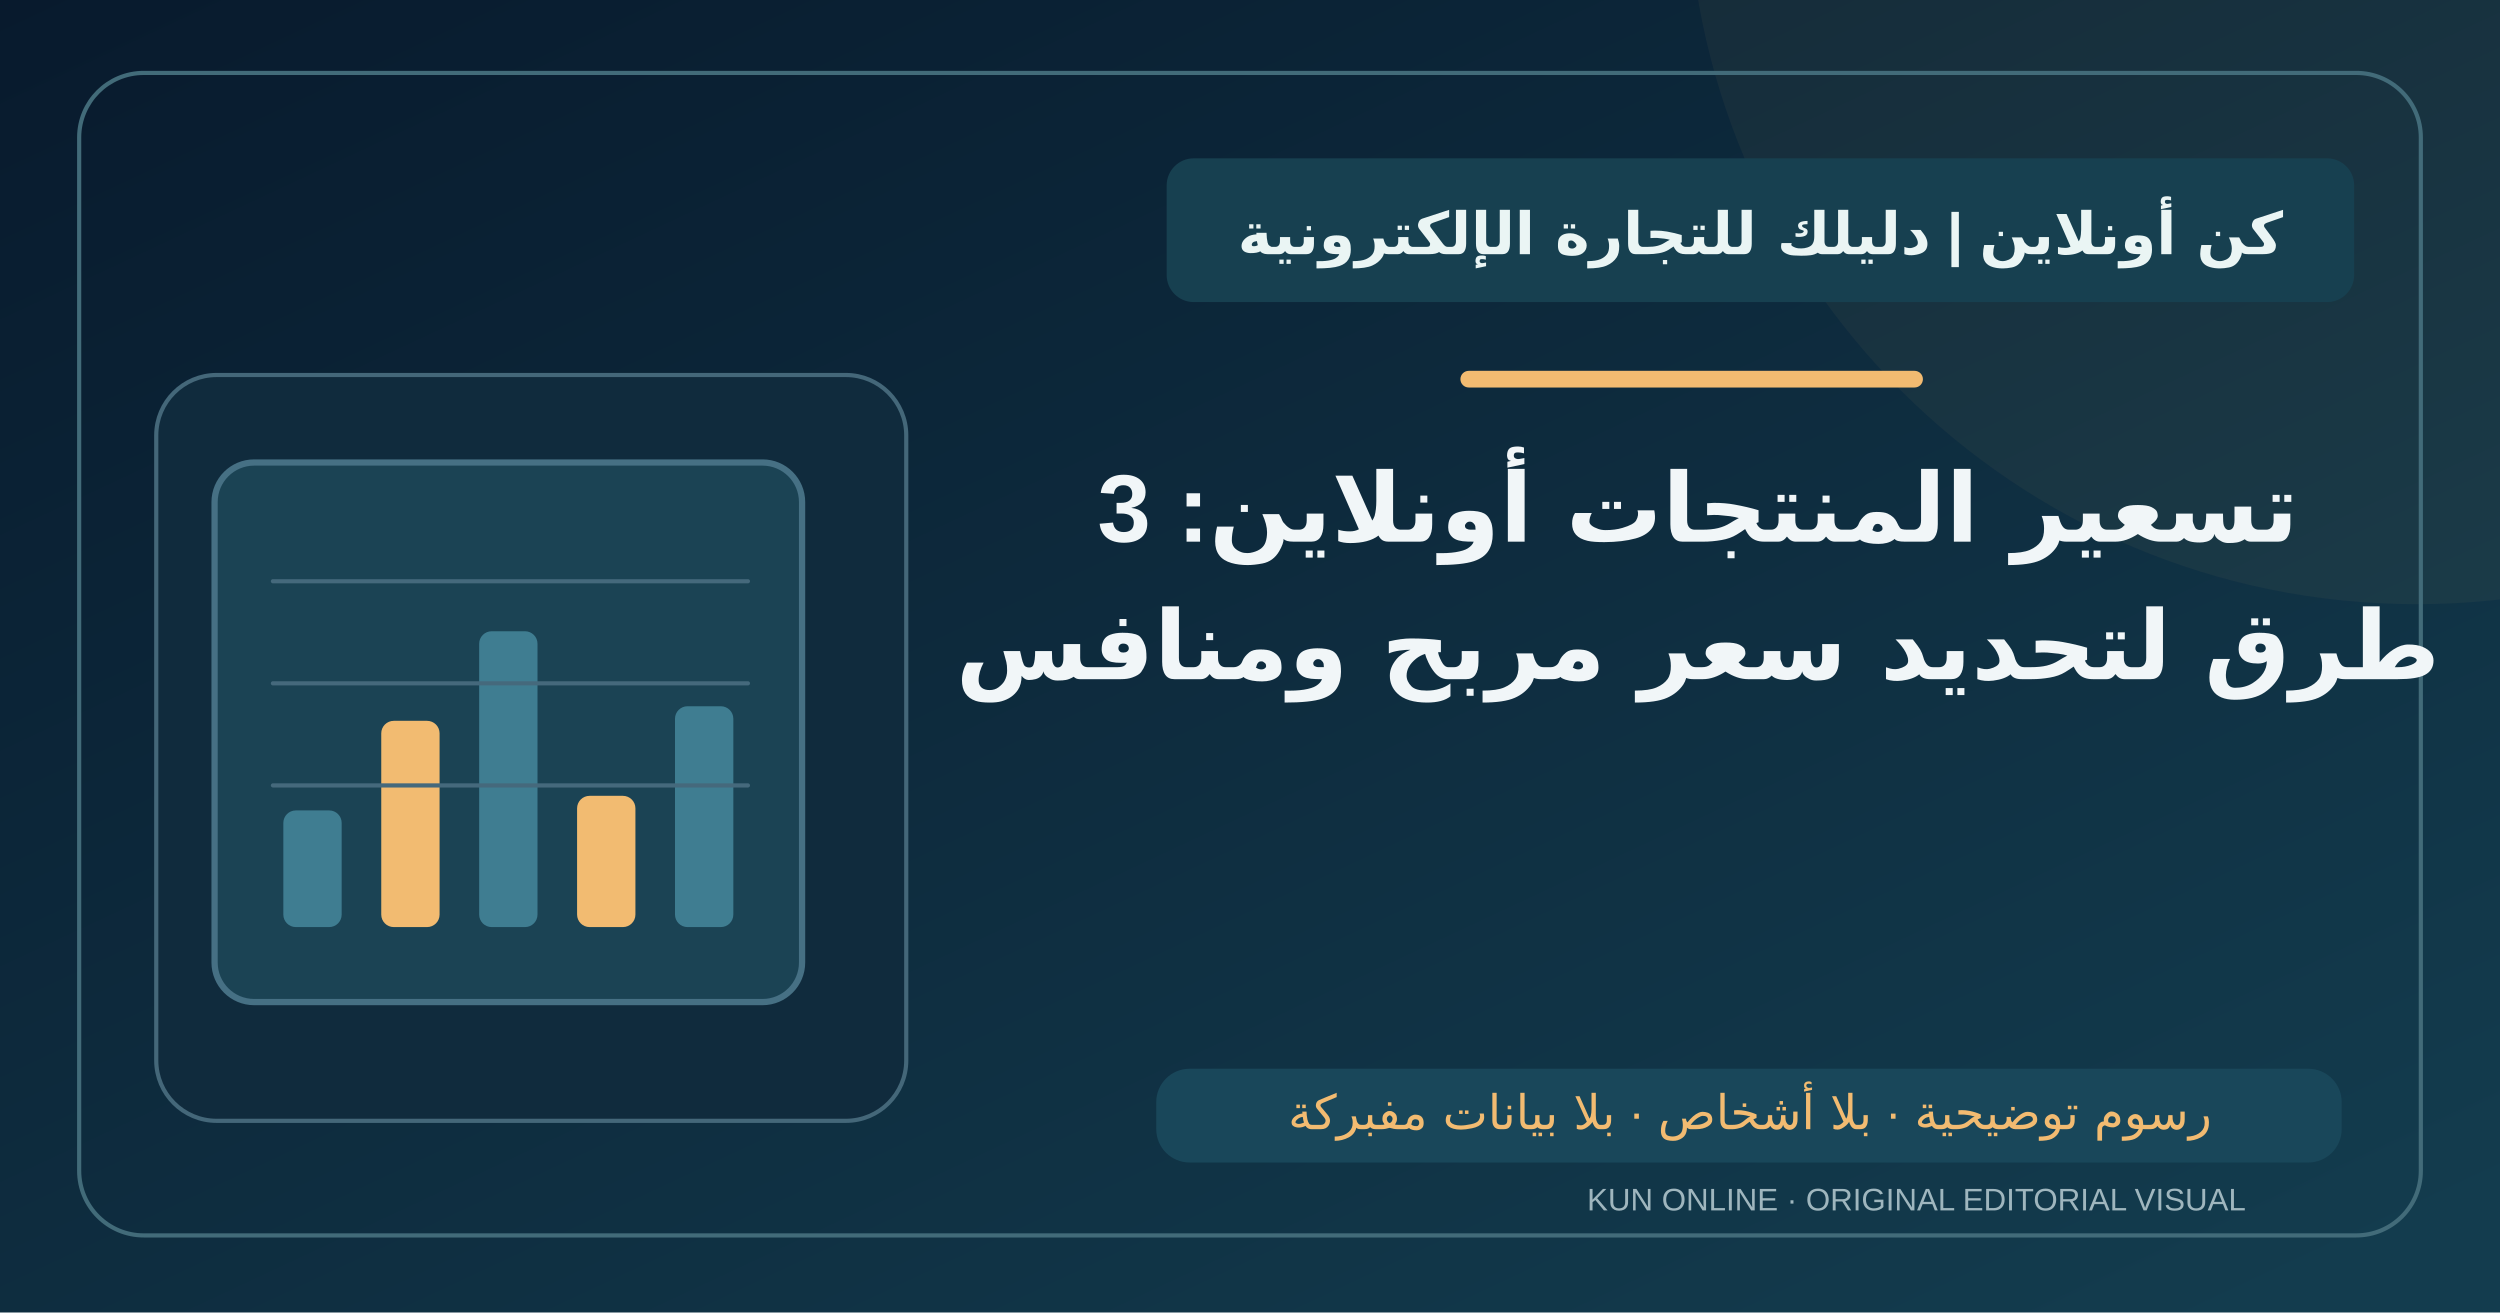
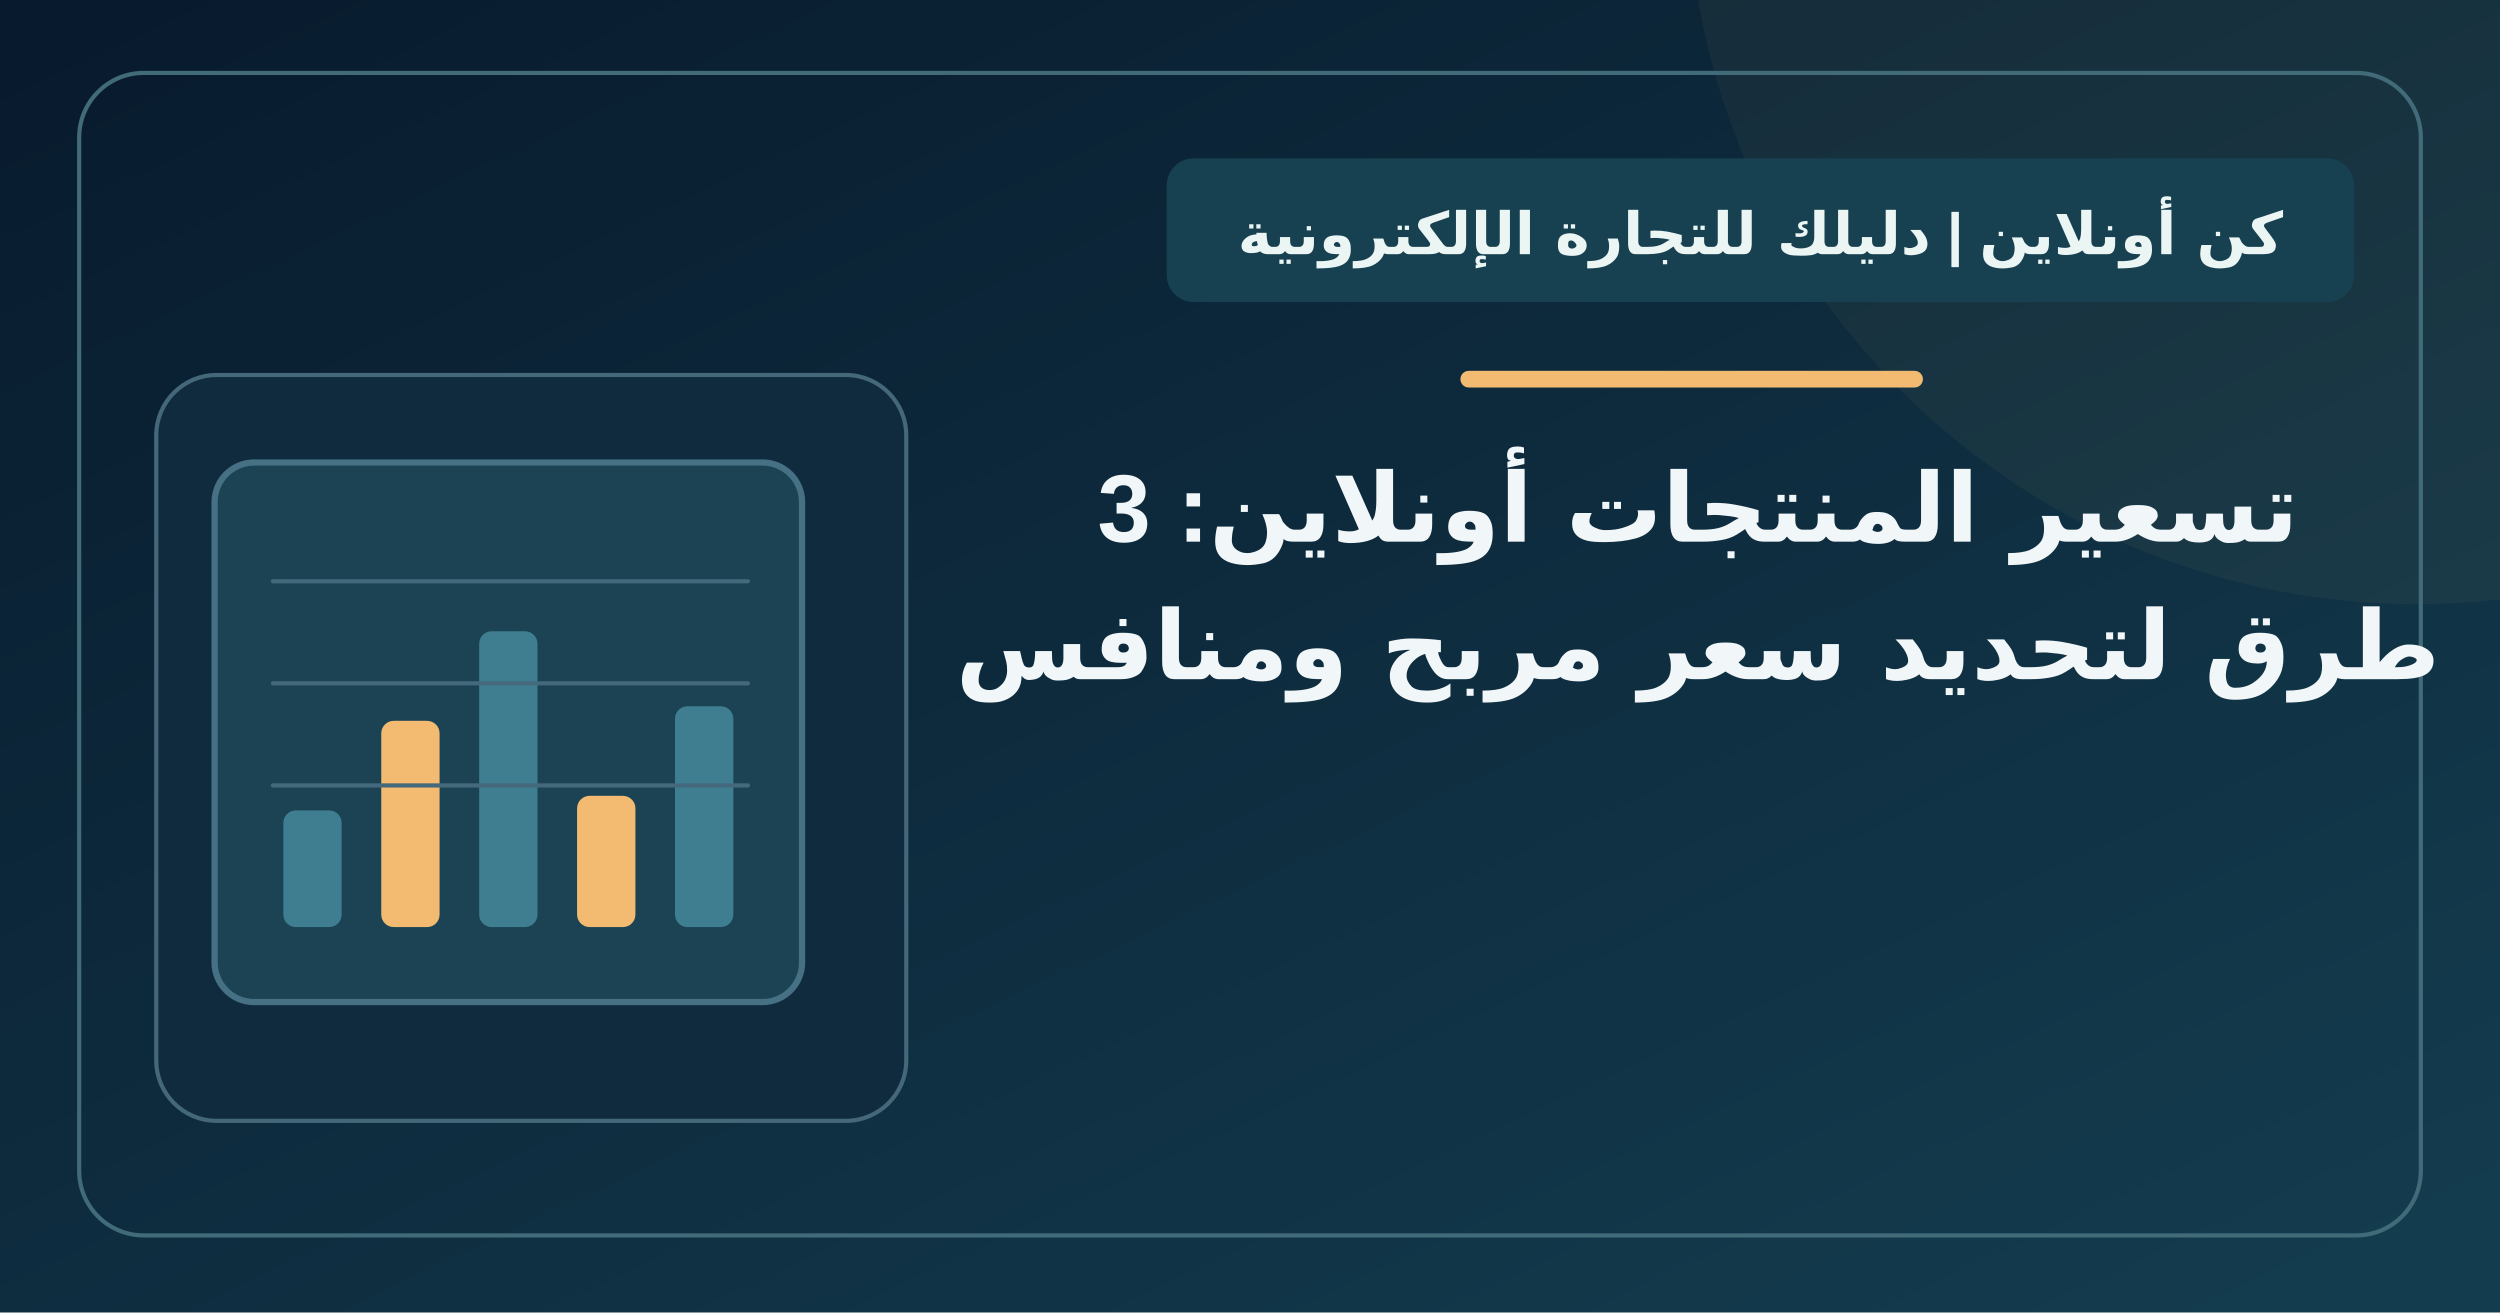
<svg xmlns="http://www.w3.org/2000/svg" width="1200" height="630" viewBox="0 0 1200 630" role="img" aria-labelledby="title desc">
  <defs>
    <linearGradient id="g" x2=".9" y2="1">
      <stop stop-color="#081a2d" />
      <stop offset="1" stop-color="#133c4e" />
    </linearGradient>
  </defs>
  <rect width="1200" height="630" fill="url(#g)" />
  <circle cx="1160" cy="-60" r="350" fill="#f2bb71" opacity=".05" />
  <rect x="38" y="35" width="1124" height="558" rx="31" fill="none" stroke="#426b79" stroke-width="2" />
  <rect x="75" y="180" width="360" height="358" rx="29" fill="#102b3d" stroke="#446779" stroke-width="2" />
  <rect x="103" y="222" width="282" height="259" rx="19" fill="#1b4354" stroke="#467084" stroke-width="3" />
  <rect x="136" y="389" width="28" height="56" rx="6" fill="#3f7d91" stroke="none" stroke-width="3" />
  <rect x="183" y="346" width="28" height="99" rx="6" fill="#f2bb71" stroke="none" stroke-width="3" />
  <rect x="230" y="303" width="28" height="142" rx="6" fill="#3f7d91" stroke="none" stroke-width="3" />
  <rect x="277" y="382" width="28" height="63" rx="6" fill="#f2bb71" stroke="none" stroke-width="3" />
  <rect x="324" y="339" width="28" height="106" rx="6" fill="#3f7d91" stroke="none" stroke-width="3" />
  <path d="M131 279 L359 279" stroke="#45697c" stroke-width="2" stroke-linecap="round" fill="none" />
  <path d="M131 328 L359 328" stroke="#45697c" stroke-width="2" stroke-linecap="round" fill="none" />
  <path d="M131 377 L359 377" stroke="#45697c" stroke-width="2" stroke-linecap="round" fill="none" />
  <rect x="560" y="76" width="570" height="69" rx="13" fill="#174050" />
  <text x="845" y="122" text-anchor="middle" direction="rtl" font-family="Cairo,Tajawal,Arial,sans-serif" font-weight="700" font-size="28" fill="#eaf5f4">كن أونلاين | دليلك للتجارة الإلكترونية</text>
  <rect x="701" y="178" width="222" height="8" rx="4" fill="#f2bb71" />
  <text x="815" y="260" text-anchor="middle" direction="rtl" font-family="Cairo,Tajawal,Arial,sans-serif" font-weight="700" font-size="46" fill="#f1f6f8">تسعير المنتجات أونلاين: 3</text>
  <text x="815" y="326" text-anchor="middle" direction="rtl" font-family="Cairo,Tajawal,Arial,sans-serif" font-weight="700" font-size="46" fill="#f1f6f8">طرق لتحديد سعر مربح ومنافس</text>
-   <rect x="555" y="513" width="569" height="45" rx="16" fill="#19475a" />
-   <text x="840" y="542" text-anchor="middle" direction="rtl" font-family="Cairo,Tajawal,Arial,sans-serif" font-size="23" fill="#f2bb71">رسوم توضيحية · بلا أشخاص · بلا بيانات مفبركة</text>
-   <text x="1078" y="581" text-anchor="end" font-family="Arial,sans-serif" font-size="15" fill="#9fb6be">KUN ONLINE · ORIGINAL EDITORIAL VISUAL</text>
</svg>
